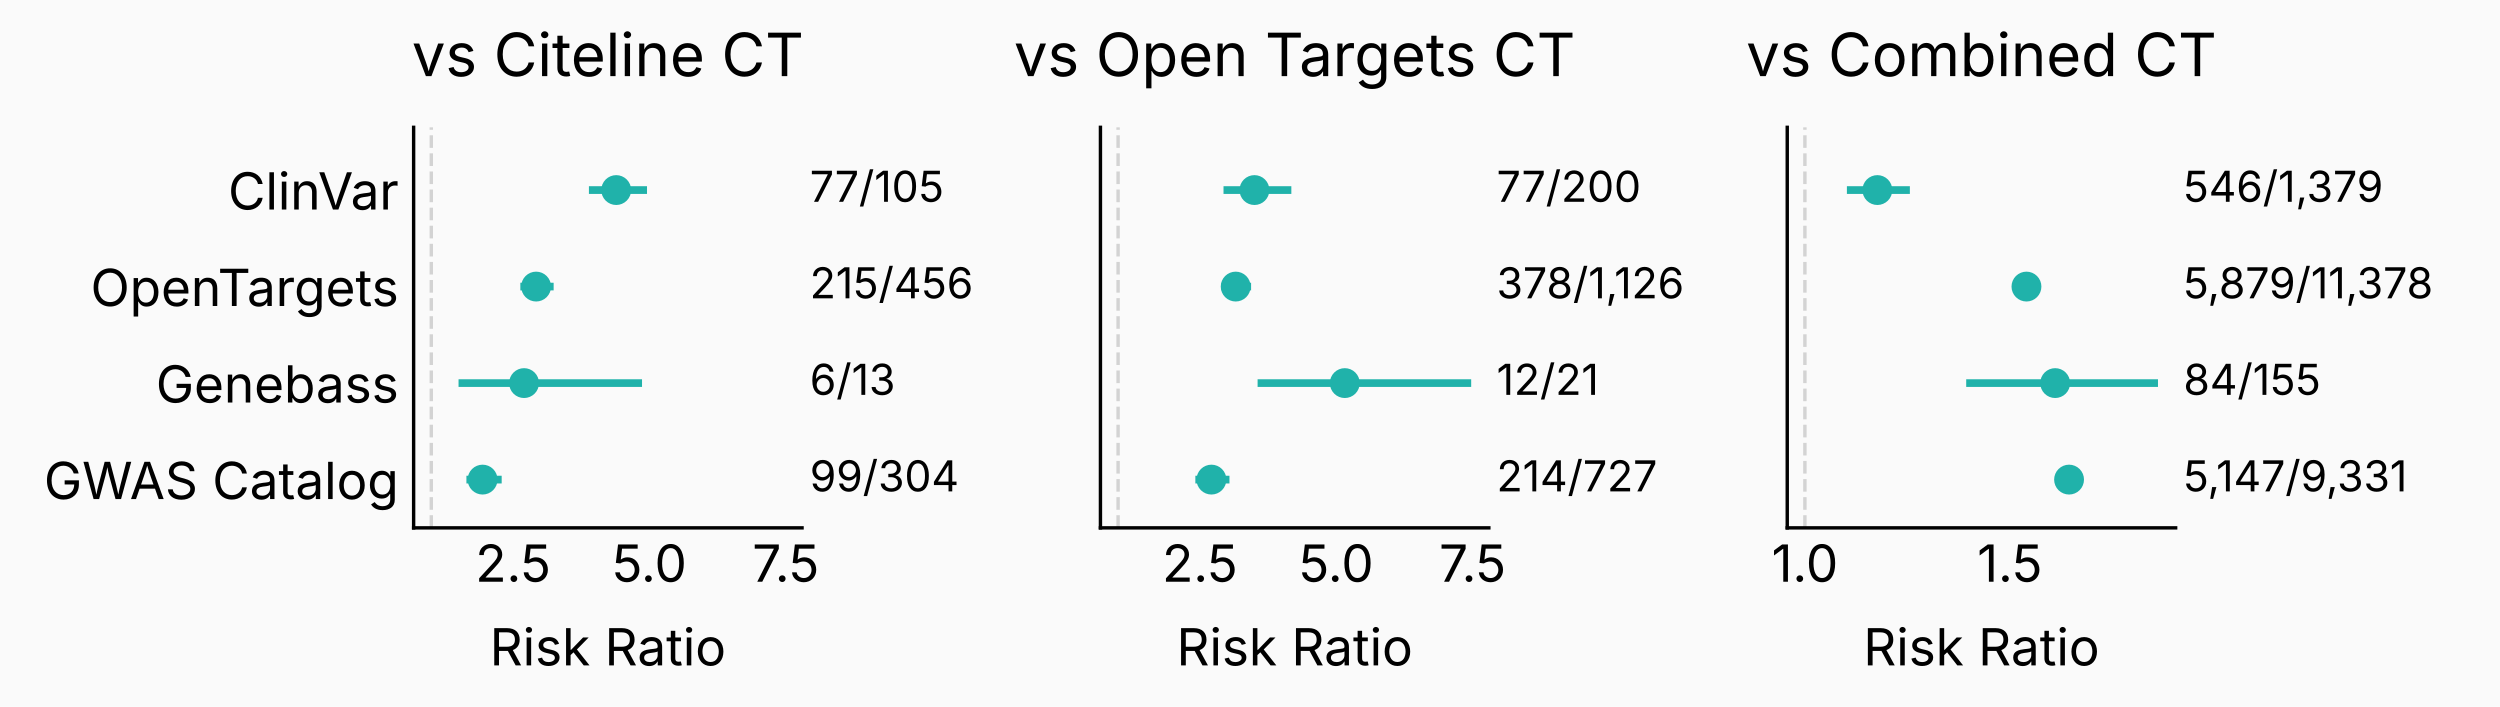
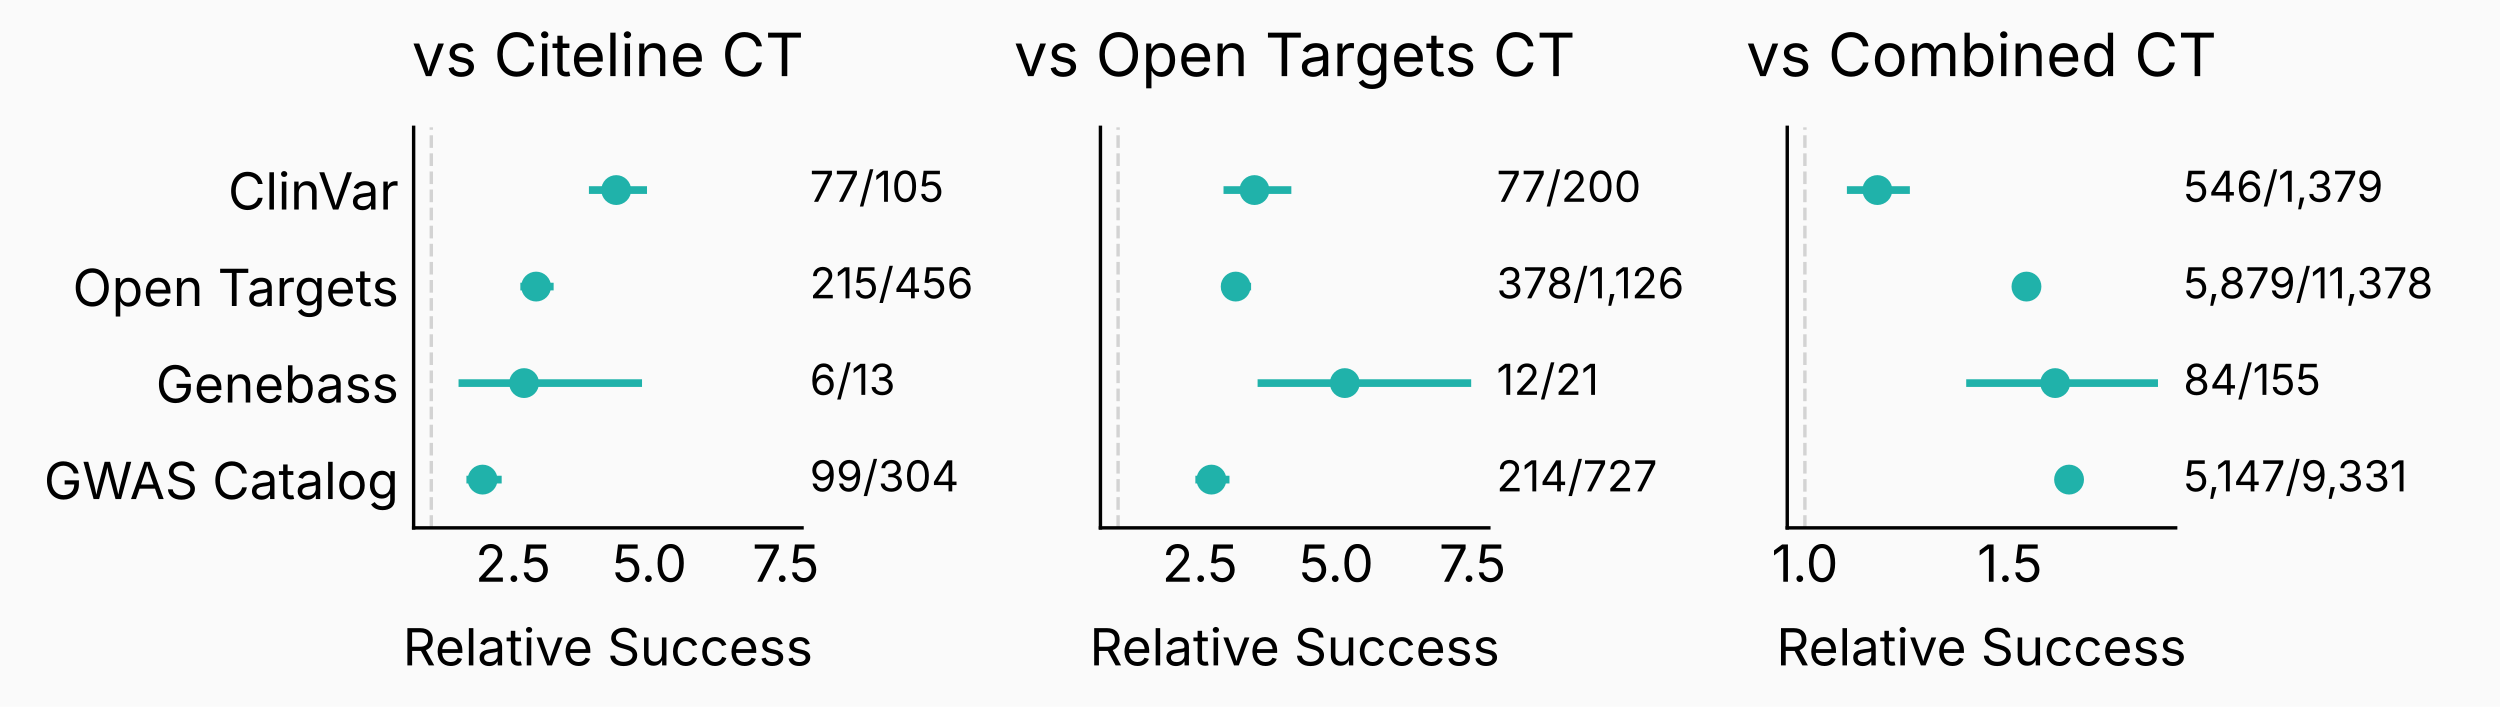
<svg xmlns="http://www.w3.org/2000/svg" xmlns:xlink="http://www.w3.org/1999/xlink" width="585.843pt" height="165.625pt" viewBox="0 0 585.843 165.625" version="1.1">
  <defs>
    <style type="text/css">*{stroke-linejoin: round; stroke-linecap: butt}</style>
  </defs>
  <g id="figure_1">
    <g id="patch_1">
      <path d="M 0 165.625  L 585.843 165.625  L 585.843 0  L 0 0  z " style="fill: #fafafa" />
    </g>
    <g id="axes_1">
      <g id="patch_2">
        <path d="M 96.929 123.698  L 187.946 123.698  L 187.946 29.838  L 96.929 29.838  z " style="fill: #fafafa" />
      </g>
      <g id="matplotlib.axis_1">
        <g id="xtick_1">
          <g id="line2d_1" />
          <g id="text_1">
            <text style="font-size: 12px; font-family: 'Inter', 'Helvetica', 'Arial', 'DejaVu Sans', sans-serif; text-anchor: middle" x="120.236" y="136.316" transform="rotate(-0 120.2362 136.3159)">2.5</text>
          </g>
        </g>
        <g id="xtick_2">
          <g id="line2d_2" />
          <g id="text_2">
            <text style="font-size: 12px; font-family: 'Inter', 'Helvetica', 'Arial', 'DejaVu Sans', sans-serif; text-anchor: middle" x="152.186" y="136.316" transform="rotate(-0 152.1858 136.3159)">5.0</text>
          </g>
        </g>
        <g id="xtick_3">
          <g id="line2d_3" />
          <g id="text_3">
            <text style="font-size: 12px; font-family: 'Inter', 'Helvetica', 'Arial', 'DejaVu Sans', sans-serif; text-anchor: middle" x="184.135" y="136.316" transform="rotate(-0 184.1353 136.3159)">7.5</text>
          </g>
        </g>
        <g id="text_4">
-           <text style="font-size: 12px; font-family: 'Inter', 'Helvetica', 'Arial', 'DejaVu Sans', sans-serif; text-anchor: middle" x="142.438" y="155.93" transform="rotate(-0 142.4378 155.9297)">Risk Ratio</text>
+           <text style="font-size: 12px; font-family: 'Inter', 'Helvetica', 'Arial', 'DejaVu Sans', sans-serif; text-anchor: middle" x="142.438" y="155.93" transform="rotate(-0 142.4378 155.9297)">Relative Success</text>
        </g>
      </g>
      <g id="matplotlib.axis_2">
        <g id="ytick_1">
          <g id="line2d_4" />
          <g id="text_5">
            <text style="font-size: 12px; font-family: 'Inter', 'Helvetica', 'Arial', 'DejaVu Sans', sans-serif; text-anchor: end" x="93.429" y="116.948" transform="rotate(-0 93.42937 116.9484)">GWAS Catalog</text>
          </g>
        </g>
        <g id="ytick_2">
          <g id="line2d_5" />
          <g id="text_6">
            <text style="font-size: 12px; font-family: 'Inter', 'Helvetica', 'Arial', 'DejaVu Sans', sans-serif; text-anchor: end" x="93.429" y="94.332" transform="rotate(-0 93.42937 94.33157)">Genebass</text>
          </g>
        </g>
        <g id="ytick_3">
          <g id="line2d_6" />
          <g id="text_7">
-             <text style="font-size: 12px; font-family: 'Inter', 'Helvetica', 'Arial', 'DejaVu Sans', sans-serif; text-anchor: end" x="93.429" y="71.715" transform="rotate(-0 93.42937 71.71471)">OpenTargets</text>
+             <text style="font-size: 12px; font-family: 'Inter', 'Helvetica', 'Arial', 'DejaVu Sans', sans-serif; text-anchor: end" x="93.429" y="71.715" transform="rotate(-0 93.42937 71.71471)">Open Targets</text>
          </g>
        </g>
        <g id="ytick_4">
          <g id="line2d_7" />
          <g id="text_8">
            <text style="font-size: 12px; font-family: 'Inter', 'Helvetica', 'Arial', 'DejaVu Sans', sans-serif; text-anchor: end" x="93.429" y="49.098" transform="rotate(-0 93.42937 49.09784)">ClinVar</text>
          </g>
        </g>
      </g>
      <g id="LineCollection_1">
        <path d="M 109.297 112.389  L 117.562 112.389  " clip-path="url(#p526d79066f)" style="fill: none; stroke: #20b2aa; stroke-width: 1.8" />
        <path d="M 107.455 89.773  L 150.451 89.773  " clip-path="url(#p526d79066f)" style="fill: none; stroke: #20b2aa; stroke-width: 1.8" />
        <path d="M 121.936 67.156  L 129.738 67.156  " clip-path="url(#p526d79066f)" style="fill: none; stroke: #20b2aa; stroke-width: 1.8" />
        <path d="M 138.006 44.539  L 151.618 44.539  " clip-path="url(#p526d79066f)" style="fill: none; stroke: #20b2aa; stroke-width: 1.8" />
      </g>
      <g id="line2d_8">
        <path d="M 101.067 123.698  L 101.067 29.838  " clip-path="url(#p526d79066f)" style="fill: none; stroke-dasharray: 2.96,1.28; stroke-dashoffset: 0; stroke: #d3d3d3; stroke-width: 0.8" />
      </g>
      <g id="line2d_9">
        <defs>
          <path id="m4e69fbdc29" d="M 0 3  C 0.796 3 1.559 2.684 2.121 2.121  C 2.684 1.559 3 0.796 3 0  C 3 -0.796 2.684 -1.559 2.121 -2.121  C 1.559 -2.684 0.796 -3 0 -3  C -0.796 -3 -1.559 -2.684 -2.121 -2.121  C -2.684 -1.559 -3 -0.796 -3 0  C -3 0.796 -2.684 1.559 -2.121 2.121  C -1.559 2.684 -0.796 3 0 3  z " style="stroke: #20b2aa" />
        </defs>
        <g clip-path="url(#p526d79066f)">
          <use xlink:href="#m4e69fbdc29" x="113.088" y="112.389" style="fill: #20b2aa; stroke: #20b2aa" />
          <use xlink:href="#m4e69fbdc29" x="122.806" y="89.773" style="fill: #20b2aa; stroke: #20b2aa" />
          <use xlink:href="#m4e69fbdc29" x="125.633" y="67.156" style="fill: #20b2aa; stroke: #20b2aa" />
          <use xlink:href="#m4e69fbdc29" x="144.401" y="44.539" style="fill: #20b2aa; stroke: #20b2aa" />
        </g>
      </g>
      <g id="patch_3">
        <path d="M 96.929 123.698  L 96.929 29.838  " style="fill: none; stroke: #000000; stroke-width: 0.8; stroke-linejoin: miter; stroke-linecap: square" />
      </g>
      <g id="patch_4">
        <path d="M 96.929 123.698  L 187.946 123.698  " style="fill: none; stroke: #000000; stroke-width: 0.8; stroke-linejoin: miter; stroke-linecap: square" />
      </g>
      <g id="text_9">
        <text style="font-size: 10px; font-family: 'Inter', 'Helvetica', 'Arial', 'DejaVu Sans', sans-serif; text-anchor: start" x="189.766" y="115.149" transform="rotate(-0 189.7665 115.1488)">99/304</text>
      </g>
      <g id="text_10">
        <text style="font-size: 10px; font-family: 'Inter', 'Helvetica', 'Arial', 'DejaVu Sans', sans-serif; text-anchor: start" x="189.766" y="92.532" transform="rotate(-0 189.7665 92.53189)">6/13</text>
      </g>
      <g id="text_11">
        <text style="font-size: 10px; font-family: 'Inter', 'Helvetica', 'Arial', 'DejaVu Sans', sans-serif; text-anchor: start" x="189.766" y="69.915" transform="rotate(-0 189.7665 69.91502)">215/456</text>
      </g>
      <g id="text_12">
        <text style="font-size: 10px; font-family: 'Inter', 'Helvetica', 'Arial', 'DejaVu Sans', sans-serif; text-anchor: start" x="189.766" y="47.298" transform="rotate(-0 189.7665 47.29815)">77/105</text>
      </g>
      <g id="text_13">
        <text style="font-size: 14px; font-family: 'Inter', 'Helvetica', 'Arial', 'DejaVu Sans', sans-serif; text-anchor: middle" x="142.438" y="17.838" transform="rotate(-0 142.4378 17.83781)">vs Citeline CT</text>
      </g>
    </g>
    <g id="axes_2">
      <g id="patch_5">
        <path d="M 257.874 123.698  L 348.891 123.698  L 348.891 29.838  L 257.874 29.838  z " style="fill: #fafafa" />
      </g>
      <g id="matplotlib.axis_3">
        <g id="xtick_4">
          <g id="line2d_10" />
          <g id="text_14">
            <text style="font-size: 12px; font-family: 'Inter', 'Helvetica', 'Arial', 'DejaVu Sans', sans-serif; text-anchor: middle" x="281.181" y="136.316" transform="rotate(-0 281.1807 136.3159)">2.5</text>
          </g>
        </g>
        <g id="xtick_5">
          <g id="line2d_11" />
          <g id="text_15">
            <text style="font-size: 12px; font-family: 'Inter', 'Helvetica', 'Arial', 'DejaVu Sans', sans-serif; text-anchor: middle" x="313.13" y="136.316" transform="rotate(-0 313.1302 136.3159)">5.0</text>
          </g>
        </g>
        <g id="xtick_6">
          <g id="line2d_12" />
          <g id="text_16">
            <text style="font-size: 12px; font-family: 'Inter', 'Helvetica', 'Arial', 'DejaVu Sans', sans-serif; text-anchor: middle" x="345.08" y="136.316" transform="rotate(-0 345.0798 136.3159)">7.5</text>
          </g>
        </g>
        <g id="text_17">
-           <text style="font-size: 12px; font-family: 'Inter', 'Helvetica', 'Arial', 'DejaVu Sans', sans-serif; text-anchor: middle" x="303.382" y="155.93" transform="rotate(-0 303.3822 155.9297)">Risk Ratio</text>
+           <text style="font-size: 12px; font-family: 'Inter', 'Helvetica', 'Arial', 'DejaVu Sans', sans-serif; text-anchor: middle" x="303.382" y="155.93" transform="rotate(-0 303.3822 155.9297)">Relative Success</text>
        </g>
      </g>
      <g id="matplotlib.axis_4">
        <g id="ytick_5">
          <g id="line2d_13" />
        </g>
        <g id="ytick_6">
          <g id="line2d_14" />
        </g>
        <g id="ytick_7">
          <g id="line2d_15" />
        </g>
        <g id="ytick_8">
          <g id="line2d_16" />
        </g>
      </g>
      <g id="LineCollection_2">
        <path d="M 280.116 112.389  L 288.108 112.389  " clip-path="url(#pb6a37e743c)" style="fill: none; stroke: #20b2aa; stroke-width: 1.8" />
        <path d="M 294.702 89.773  L 344.753 89.773  " clip-path="url(#pb6a37e743c)" style="fill: none; stroke: #20b2aa; stroke-width: 1.8" />
        <path d="M 286.256 67.156  L 293.176 67.156  " clip-path="url(#pb6a37e743c)" style="fill: none; stroke: #20b2aa; stroke-width: 1.8" />
        <path d="M 286.715 44.539  L 302.61 44.539  " clip-path="url(#pb6a37e743c)" style="fill: none; stroke: #20b2aa; stroke-width: 1.8" />
      </g>
      <g id="line2d_17">
        <path d="M 262.011 123.698  L 262.011 29.838  " clip-path="url(#pb6a37e743c)" style="fill: none; stroke-dasharray: 2.96,1.28; stroke-dashoffset: 0; stroke: #d3d3d3; stroke-width: 0.8" />
      </g>
      <g id="line2d_18">
        <g clip-path="url(#pb6a37e743c)">
          <use xlink:href="#m4e69fbdc29" x="283.882" y="112.389" style="fill: #20b2aa; stroke: #20b2aa" />
          <use xlink:href="#m4e69fbdc29" x="315.136" y="89.773" style="fill: #20b2aa; stroke: #20b2aa" />
          <use xlink:href="#m4e69fbdc29" x="289.568" y="67.156" style="fill: #20b2aa; stroke: #20b2aa" />
          <use xlink:href="#m4e69fbdc29" x="293.962" y="44.539" style="fill: #20b2aa; stroke: #20b2aa" />
        </g>
      </g>
      <g id="patch_6">
        <path d="M 257.874 123.698  L 257.874 29.838  " style="fill: none; stroke: #000000; stroke-width: 0.8; stroke-linejoin: miter; stroke-linecap: square" />
      </g>
      <g id="patch_7">
        <path d="M 257.874 123.698  L 348.891 123.698  " style="fill: none; stroke: #000000; stroke-width: 0.8; stroke-linejoin: miter; stroke-linecap: square" />
      </g>
      <g id="text_18">
        <text style="font-size: 10px; font-family: 'Inter', 'Helvetica', 'Arial', 'DejaVu Sans', sans-serif; text-anchor: start" x="350.711" y="115.149" transform="rotate(-0 350.7109 115.1488)">214/727</text>
      </g>
      <g id="text_19">
        <text style="font-size: 10px; font-family: 'Inter', 'Helvetica', 'Arial', 'DejaVu Sans', sans-serif; text-anchor: start" x="350.711" y="92.532" transform="rotate(-0 350.7109 92.53189)">12/21</text>
      </g>
      <g id="text_20">
        <text style="font-size: 10px; font-family: 'Inter', 'Helvetica', 'Arial', 'DejaVu Sans', sans-serif; text-anchor: start" x="350.711" y="69.915" transform="rotate(-0 350.7109 69.91502)">378/1,126</text>
      </g>
      <g id="text_21">
        <text style="font-size: 10px; font-family: 'Inter', 'Helvetica', 'Arial', 'DejaVu Sans', sans-serif; text-anchor: start" x="350.711" y="47.298" transform="rotate(-0 350.7109 47.29815)">77/200</text>
      </g>
      <g id="text_22">
        <text style="font-size: 14px; font-family: 'Inter', 'Helvetica', 'Arial', 'DejaVu Sans', sans-serif; text-anchor: middle" x="303.382" y="17.838" transform="rotate(-0 303.3822 17.83781)">vs Open Targets CT</text>
      </g>
    </g>
    <g id="axes_3">
      <g id="patch_8">
        <path d="M 418.818 123.698  L 509.835 123.698  L 509.835 29.838  L 418.818 29.838  z " style="fill: #fafafa" />
      </g>
      <g id="matplotlib.axis_5">
        <g id="xtick_7">
          <g id="line2d_19" />
          <g id="text_23">
            <text style="font-size: 12px; font-family: 'Inter', 'Helvetica', 'Arial', 'DejaVu Sans', sans-serif; text-anchor: middle" x="422.955" y="136.316" transform="rotate(-0 422.9554 136.3159)">1.0</text>
          </g>
        </g>
        <g id="xtick_8">
          <g id="line2d_20" />
          <g id="text_24">
            <text style="font-size: 12px; font-family: 'Inter', 'Helvetica', 'Arial', 'DejaVu Sans', sans-serif; text-anchor: middle" x="470.984" y="136.316" transform="rotate(-0 470.9837 136.3159)">1.5</text>
          </g>
        </g>
        <g id="text_25">
-           <text style="font-size: 12px; font-family: 'Inter', 'Helvetica', 'Arial', 'DejaVu Sans', sans-serif; text-anchor: middle" x="464.327" y="155.93" transform="rotate(-0 464.3266 155.9297)">Risk Ratio</text>
+           <text style="font-size: 12px; font-family: 'Inter', 'Helvetica', 'Arial', 'DejaVu Sans', sans-serif; text-anchor: middle" x="464.327" y="155.93" transform="rotate(-0 464.3266 155.9297)">Relative Success</text>
        </g>
      </g>
      <g id="matplotlib.axis_6">
        <g id="ytick_9">
          <g id="line2d_21" />
        </g>
        <g id="ytick_10">
          <g id="line2d_22" />
        </g>
        <g id="ytick_11">
          <g id="line2d_23" />
        </g>
        <g id="ytick_12">
          <g id="line2d_24" />
        </g>
      </g>
      <g id="LineCollection_3">
        <path d="M 481.978 112.389  L 487.793 112.389  " clip-path="url(#p6c9bc01b12)" style="fill: none; stroke: #20b2aa; stroke-width: 1.8" />
        <path d="M 460.755 89.773  L 505.698 89.773  " clip-path="url(#p6c9bc01b12)" style="fill: none; stroke: #20b2aa; stroke-width: 1.8" />
        <path d="M 472.251 67.156  L 477.545 67.156  " clip-path="url(#p6c9bc01b12)" style="fill: none; stroke: #20b2aa; stroke-width: 1.8" />
        <path d="M 432.798 44.539  L 447.553 44.539  " clip-path="url(#p6c9bc01b12)" style="fill: none; stroke: #20b2aa; stroke-width: 1.8" />
      </g>
      <g id="line2d_25">
        <path d="M 422.955 123.698  L 422.955 29.838  " clip-path="url(#p6c9bc01b12)" style="fill: none; stroke-dasharray: 2.96,1.28; stroke-dashoffset: 0; stroke: #d3d3d3; stroke-width: 0.8" />
      </g>
      <g id="line2d_26">
        <g clip-path="url(#p6c9bc01b12)">
          <use xlink:href="#m4e69fbdc29" x="484.859" y="112.389" style="fill: #20b2aa; stroke: #20b2aa" />
          <use xlink:href="#m4e69fbdc29" x="481.603" y="89.773" style="fill: #20b2aa; stroke: #20b2aa" />
          <use xlink:href="#m4e69fbdc29" x="474.875" y="67.156" style="fill: #20b2aa; stroke: #20b2aa" />
          <use xlink:href="#m4e69fbdc29" x="439.935" y="44.539" style="fill: #20b2aa; stroke: #20b2aa" />
        </g>
      </g>
      <g id="patch_9">
        <path d="M 418.818 123.698  L 418.818 29.838  " style="fill: none; stroke: #000000; stroke-width: 0.8; stroke-linejoin: miter; stroke-linecap: square" />
      </g>
      <g id="patch_10">
        <path d="M 418.818 123.698  L 509.835 123.698  " style="fill: none; stroke: #000000; stroke-width: 0.8; stroke-linejoin: miter; stroke-linecap: square" />
      </g>
      <g id="text_26">
        <text style="font-size: 10px; font-family: 'Inter', 'Helvetica', 'Arial', 'DejaVu Sans', sans-serif; text-anchor: start" x="511.655" y="115.149" transform="rotate(-0 511.6554 115.1488)">5,147/9,331</text>
      </g>
      <g id="text_27">
        <text style="font-size: 10px; font-family: 'Inter', 'Helvetica', 'Arial', 'DejaVu Sans', sans-serif; text-anchor: start" x="511.655" y="92.532" transform="rotate(-0 511.6554 92.53189)">84/155</text>
      </g>
      <g id="text_28">
        <text style="font-size: 10px; font-family: 'Inter', 'Helvetica', 'Arial', 'DejaVu Sans', sans-serif; text-anchor: start" x="511.655" y="69.915" transform="rotate(-0 511.6554 69.91502)">5,879/11,378</text>
      </g>
      <g id="text_29">
        <text style="font-size: 10px; font-family: 'Inter', 'Helvetica', 'Arial', 'DejaVu Sans', sans-serif; text-anchor: start" x="511.655" y="47.298" transform="rotate(-0 511.6554 47.29815)">546/1,379</text>
      </g>
      <g id="text_30">
        <text style="font-size: 14px; font-family: 'Inter', 'Helvetica', 'Arial', 'DejaVu Sans', sans-serif; text-anchor: middle" x="464.327" y="17.838" transform="rotate(-0 464.3266 17.83781)">vs Combined CT</text>
      </g>
    </g>
  </g>
  <defs>
    <clipPath id="p526d79066f">
      <rect x="96.929" y="29.838" width="91.017" height="93.86" />
    </clipPath>
    <clipPath id="pb6a37e743c">
      <rect x="257.874" y="29.838" width="91.017" height="93.86" />
    </clipPath>
    <clipPath id="p6c9bc01b12">
      <rect x="418.818" y="29.838" width="91.017" height="93.86" />
    </clipPath>
  </defs>
</svg>
